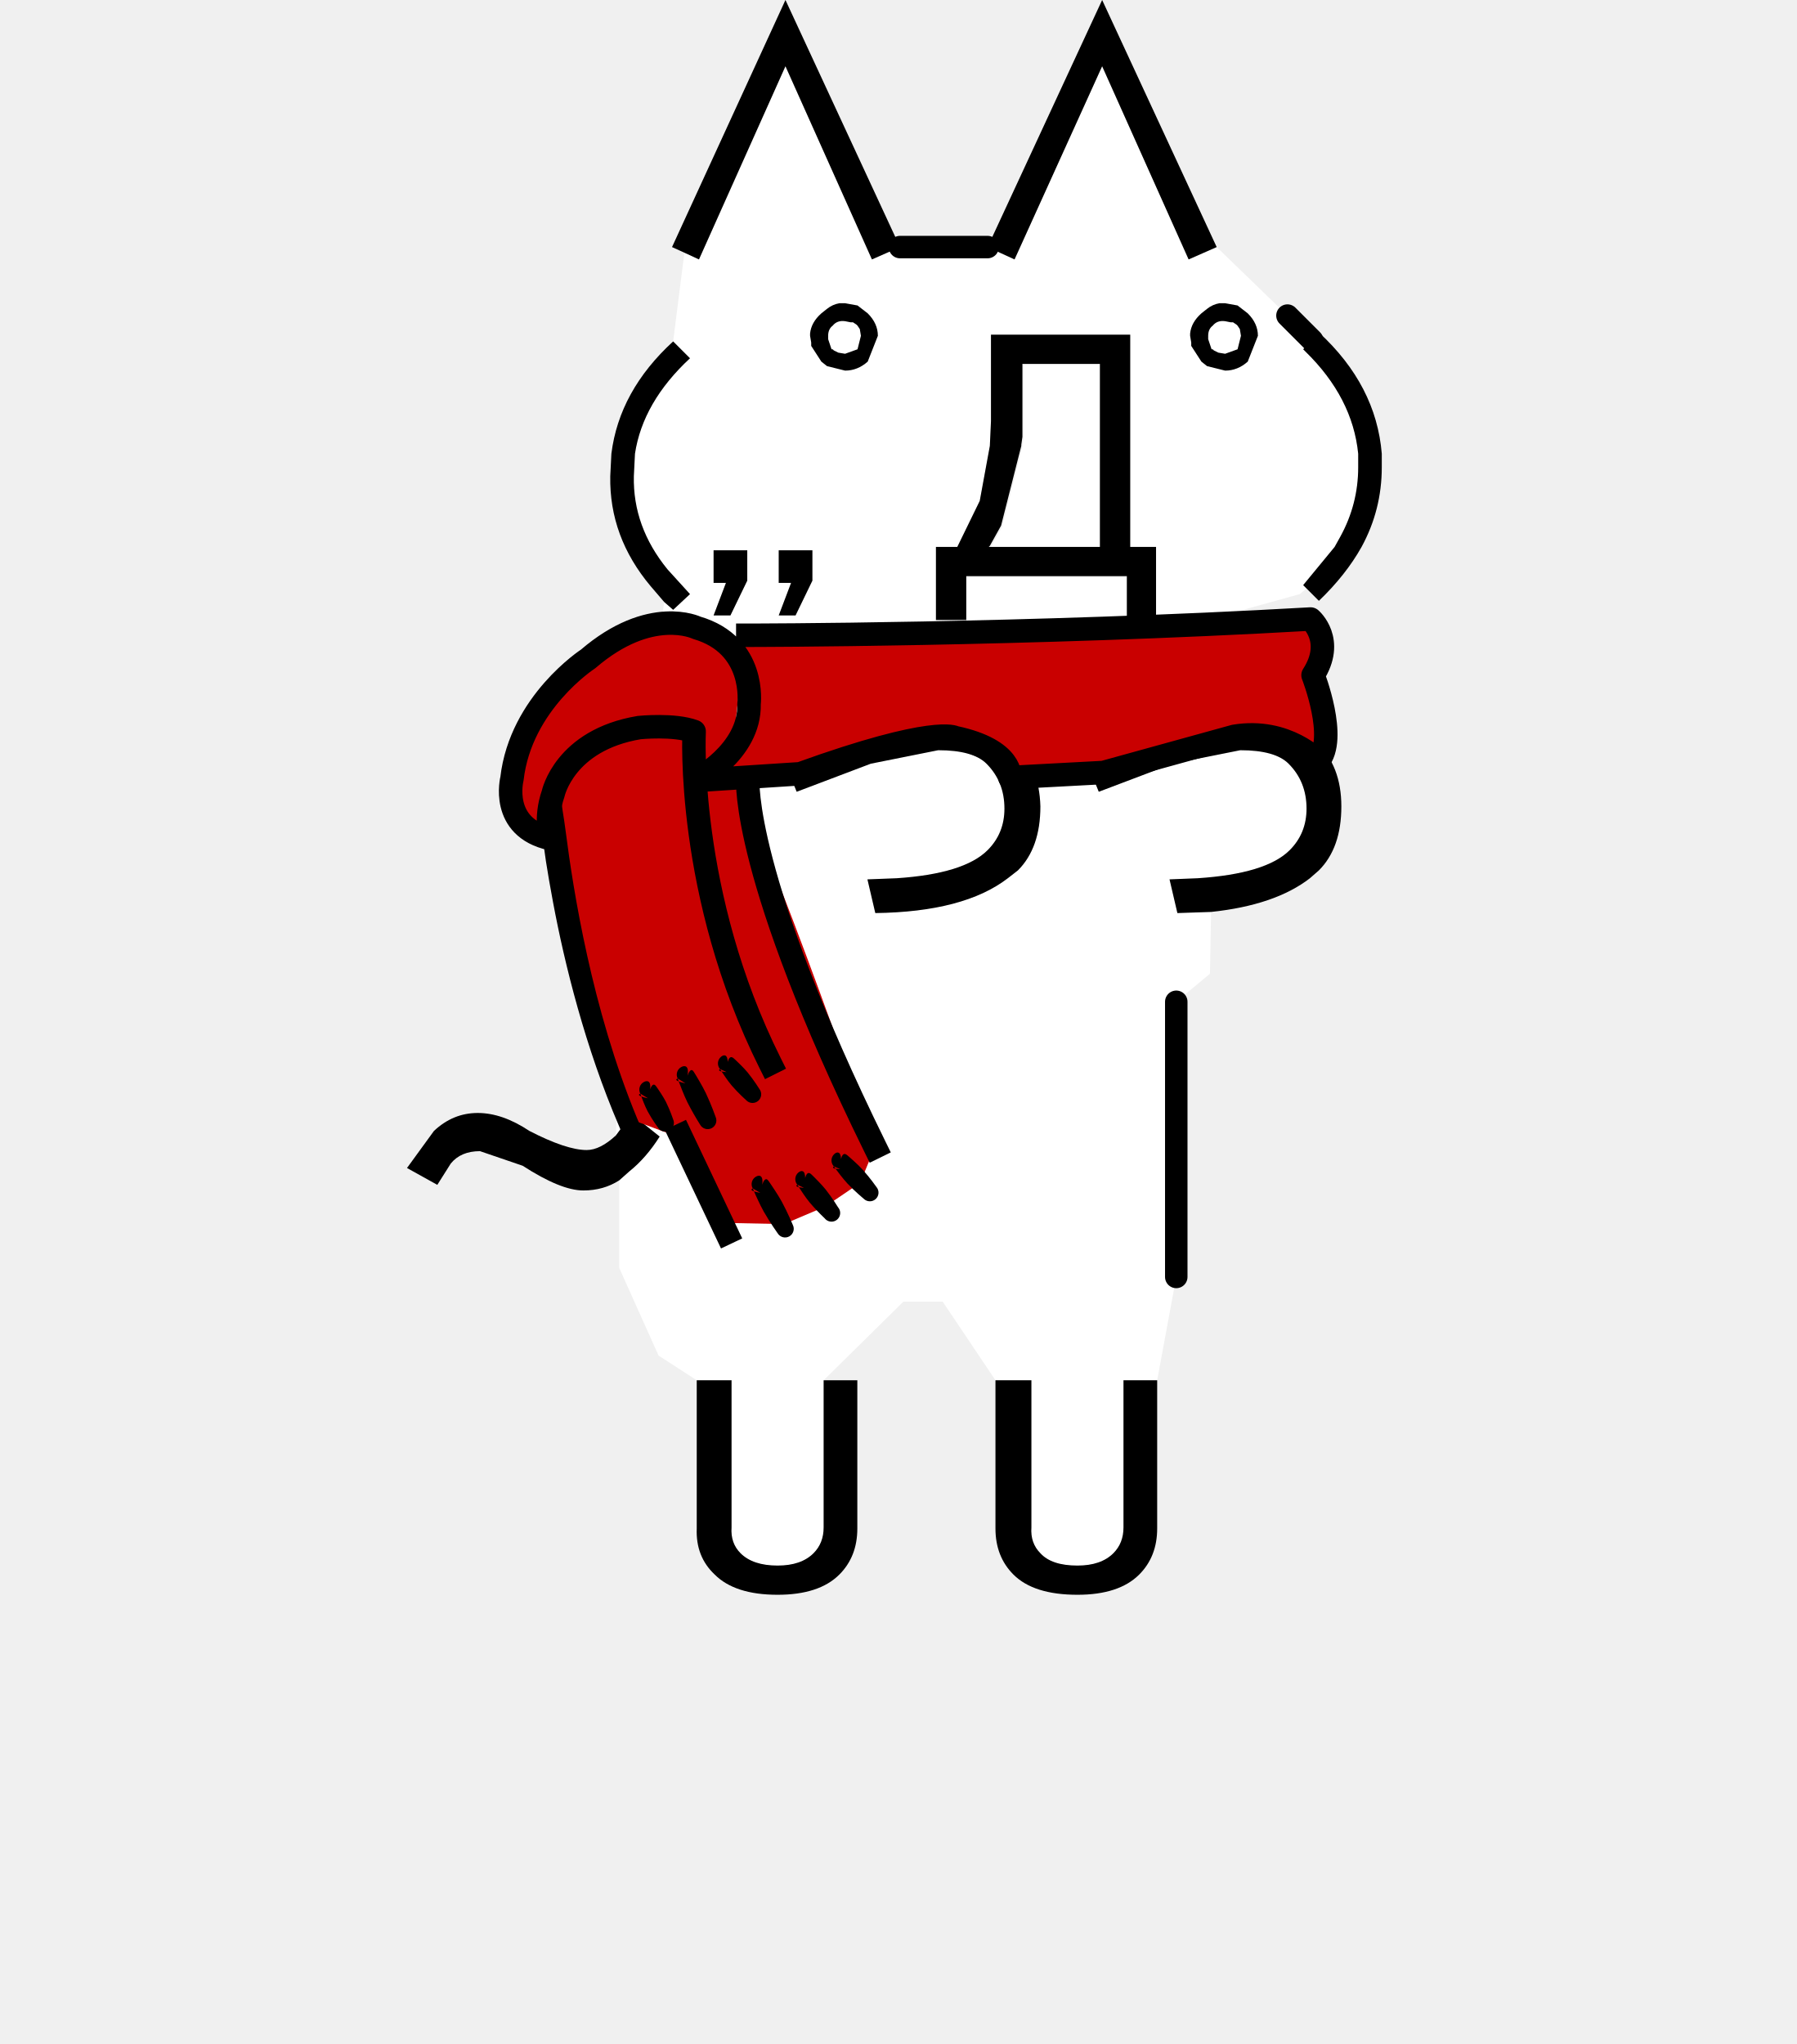
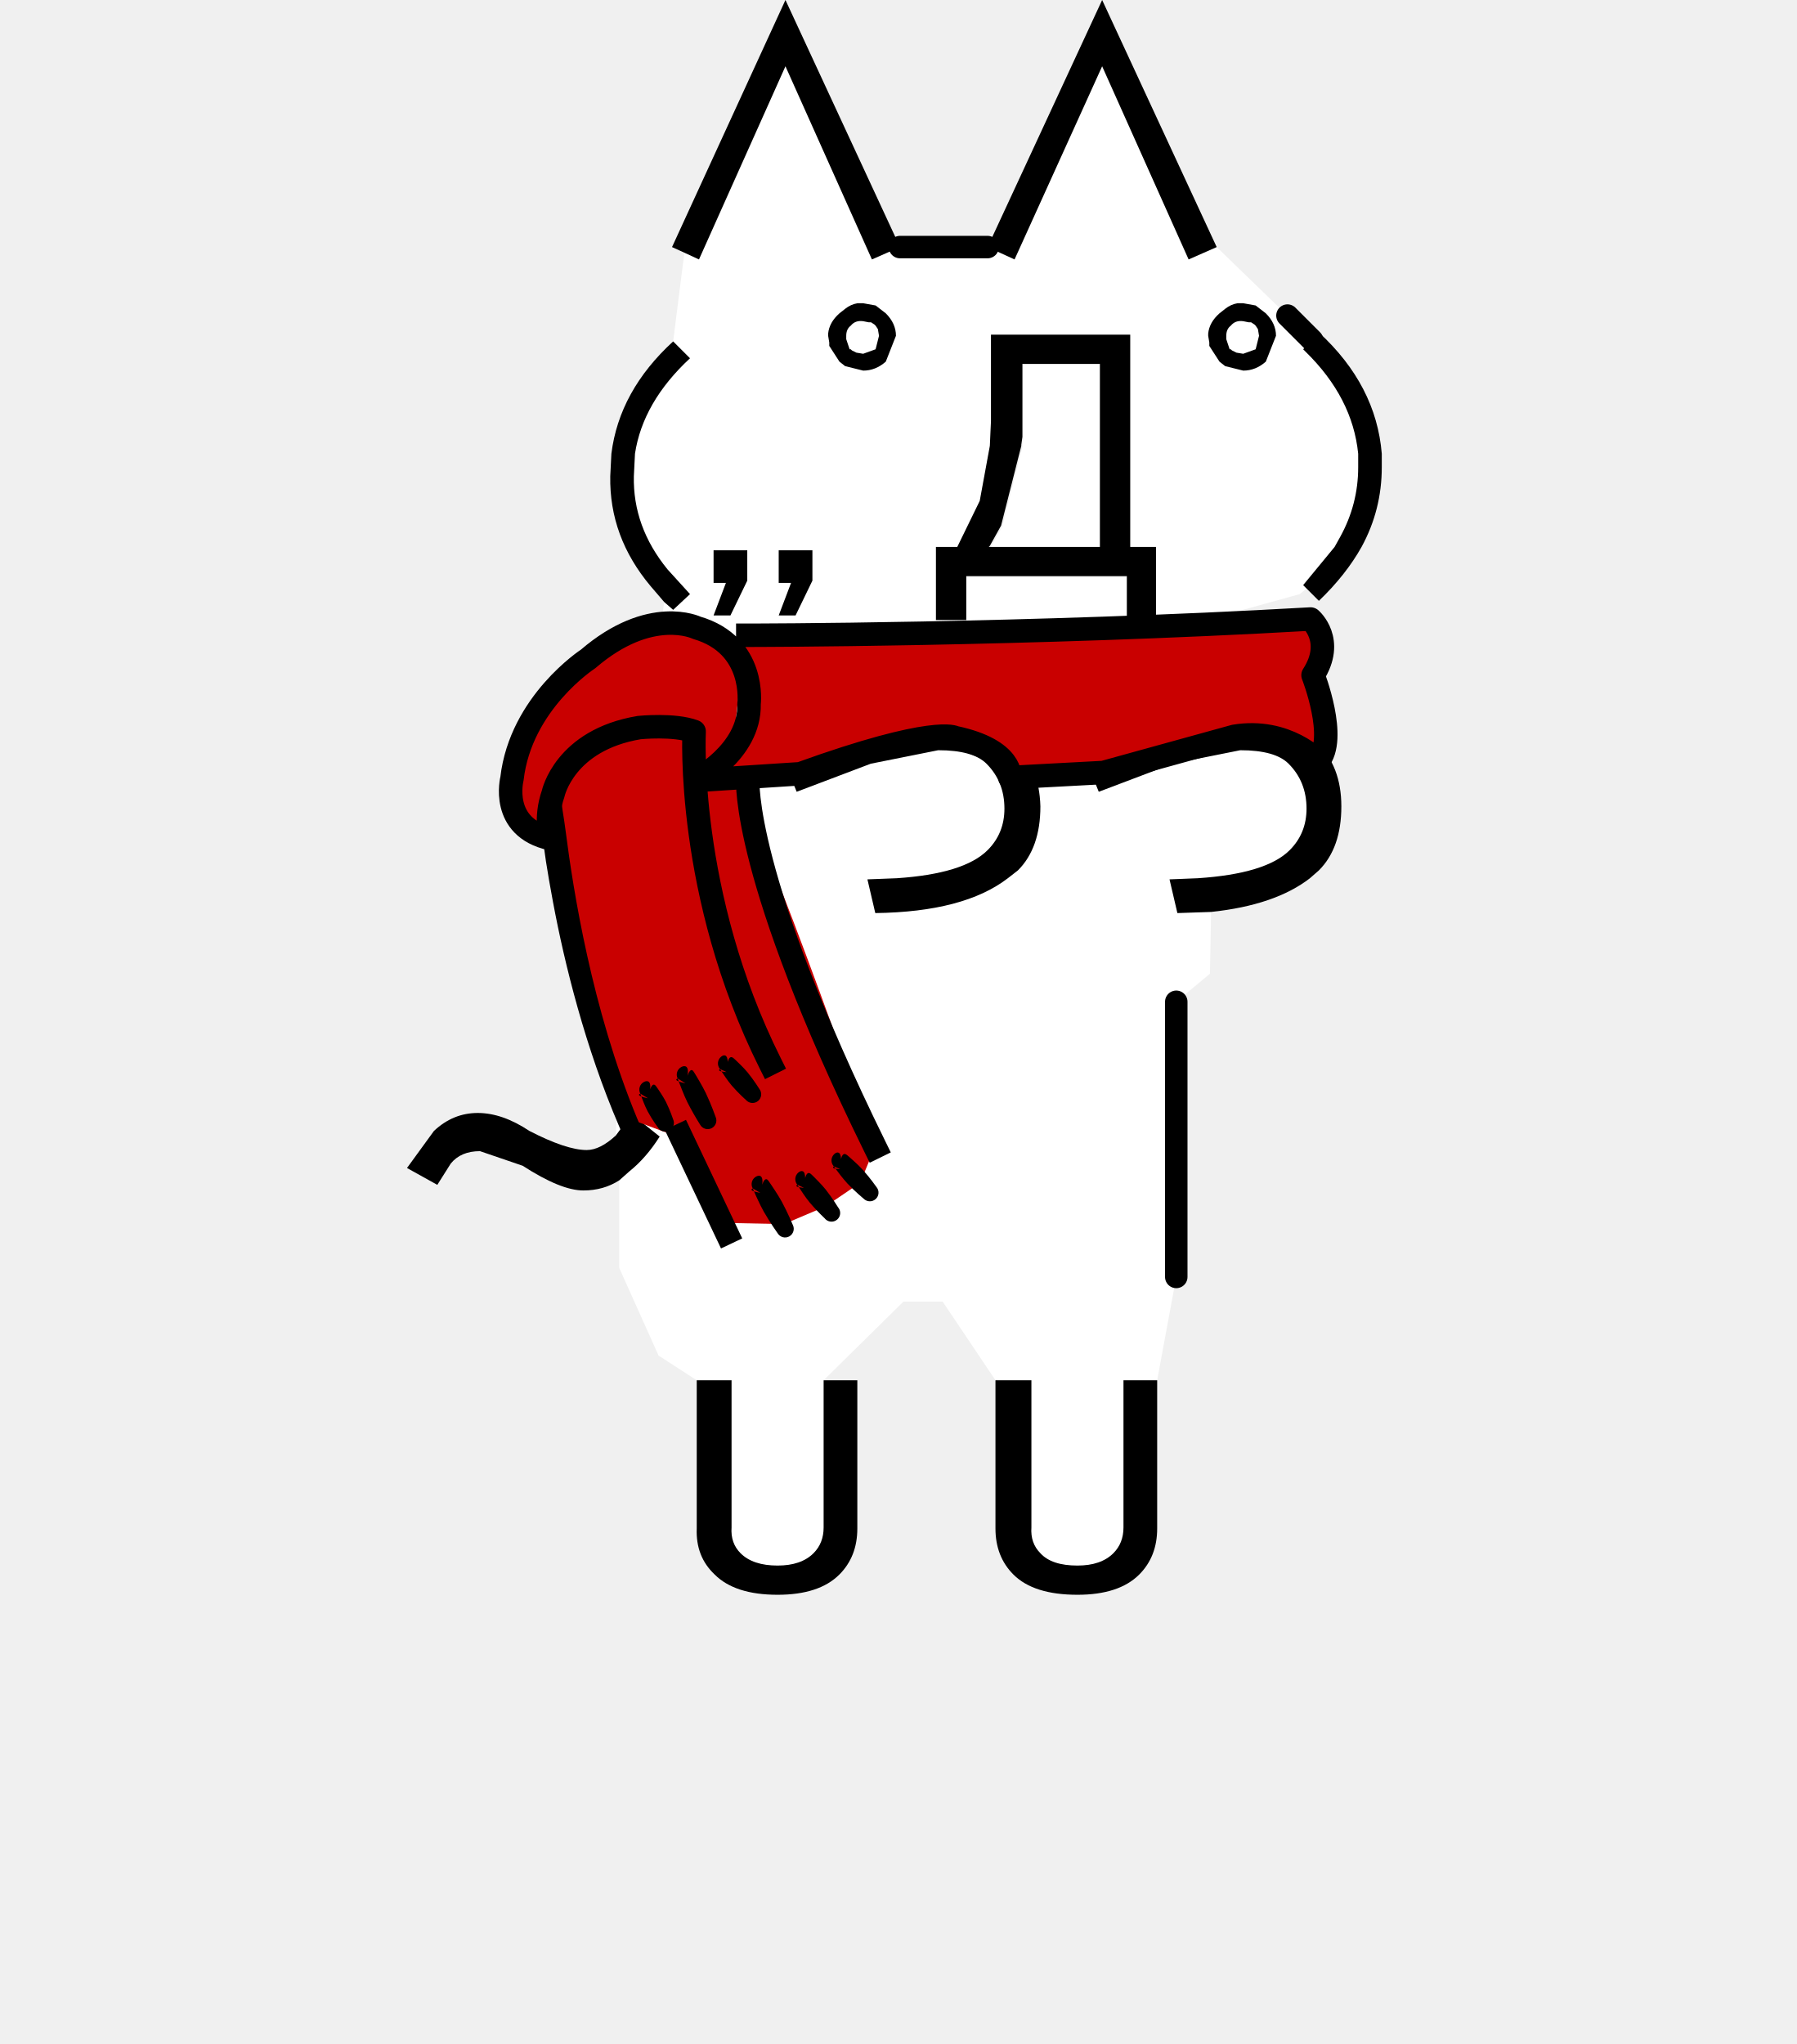
<svg xmlns="http://www.w3.org/2000/svg" height="182" width="160">
  <g clip-rule="evenodd" fill-rule="evenodd" stroke-linecap="round" stroke-linejoin="round">
    <path d="M80.141 22h7.8l2.4 1.1 7.8-17.2 7.7 17.2 2.5-1.1 6.3 6.1 2.3 2.1-.9.9.2.2c2.8 2.734 4.366 5.766 4.7 9.1v1.2c0 2.2-.534 4.266-1.6 6.2l-.5.9-2.8 3.4.3.3-.6.5-6.5 1.8v9.4l-6.5 1.4-6.2 1.8 1.3 3.2 6.6-2.5 6-1.2c2.066 0 3.5.4 4.3 1.2 1.066 1.066 1.6 2.4 1.6 4 0 1.466-.5 2.7-1.5 3.7-1.4 1.4-4.134 2.234-8.2 2.5l-2.5.1.7 3 3-.1-.1 5.5-3 2.5v24.5l-1.7 9.2h-3V136c0 .934-.3 1.7-.9 2.3-.734.734-1.8 1.1-3.2 1.1-1.534 0-2.634-.366-3.3-1.1-.6-.6-.866-1.366-.8-2.3v-13.1h-3.2l-4.7-7h-3.5l-7.1 7V136c0 .934-.3 1.7-.9 2.3-.734.734-1.8 1.1-3.2 1.1-1.466 0-2.566-.366-3.3-1.1-.6-.6-.866-1.366-.8-2.3v-13.1h-3.1l-3.4-2.2-3.5-7.8v-7.8l.9-.8c1-.8 1.9-1.834 2.7-3.1l-2.5-2-1.4 1.9.8-21.9 3.5-25.6.8.7 1.5-1.4-2-2.2c-2.066-2.534-3.066-5.3-3-8.3l.1-2c.466-3.066 2.1-5.9 4.9-8.5l-1.5-1.5 1-7.9 1.3.6 7.7-17.2 7.7 17.2 2.5-1.1m20.2 29.4v3.8h2.6v-6.5h-2.3V29.8h-12.4v7.7l-.1 2.2-.9 4.9-2 4.1h-1.9v6.6h2.7v-3.9h14.3m-12.1-2.7 1-1.8 1.8-7.1v-.1l.1-.7v-6.5h6.8v16.2h-9.7m28.6-18.4-2.2-2.2 2.2 2.2m-26.5 35.8c-1.4-1.4-3.566-2.1-6.5-2.1l-8 1.5-6.2 1.8 1.3 3.2 6.6-2.5 6-1.2c2.066 0 3.5.4 4.3 1.2 1.066 1.066 1.6 2.4 1.6 4 0 1.466-.5 2.7-1.5 3.7-1.4 1.4-4.1 2.234-8.1 2.5l-2.6.1.7 3c5.266-.066 9.2-1.1 11.8-3.1l.9-.7c1.334-1.334 2-3.234 2-5.7-.066-2.4-.834-4.3-2.3-5.7m-25.3-11.3 1.5-3.1V49h-3v2.9h1.1l-1.1 2.9h1.5m4.3-2.9h1.1l-1.1 2.9h1.5l1.5-3.1V49h-3v2.9" fill="#fff" />
    <path d="m87.941 22 10.2-22 10.2 22-2.5 1.1-7.7-17.2-7.8 17.2-2.4-1.1m29 8.2.5-.6c3.4 3.134 5.266 6.734 5.6 10.8v1.2c0 2.534-.6 4.9-1.8 7.1-.934 1.666-2.2 3.266-3.8 4.8l-1.4-1.4 2.8-3.4.5-.9c1.066-1.934 1.6-4 1.6-6.2v-1.2c-.334-3.334-1.9-6.366-4.7-9.1l-.2-.2.9-.9m-7.7 33.9 1.5-.1c2.934 0 5.1.7 6.5 2.1 1.466 1.4 2.2 3.3 2.2 5.7 0 2.466-.666 4.366-2 5.7l-.8.7c-2.066 1.6-5 2.6-8.8 3l-3 .1-.7-3 2.5-.1c4.066-.266 6.8-1.1 8.2-2.5 1-1 1.5-2.234 1.5-3.7 0-1.6-.534-2.934-1.6-4-.8-.8-2.234-1.2-4.3-1.2l-6 1.2-6.6 2.5-1.3-3.2 6.2-1.8 6.5-1.4m-6.2 58.8v13.2c0 1.666-.534 3.034-1.6 4.1-1.2 1.2-3.034 1.8-5.5 1.8-2.6 0-4.5-.6-5.7-1.8-1.066-1.066-1.6-2.434-1.6-4.1v-13.2h3.2V136c-.066.934.2 1.7.8 2.3.666.734 1.766 1.1 3.3 1.1 1.4 0 2.466-.366 3.2-1.1.6-.6.9-1.366.9-2.3v-13.1h3m-29.7 0h3v13.2c0 1.666-.534 3.034-1.6 4.1-1.2 1.2-3.034 1.8-5.5 1.8-2.534 0-4.4-.6-5.6-1.8-1.134-1.066-1.666-2.434-1.6-4.1v-13.2h3.1V136c-.066.934.2 1.7.8 2.3.734.734 1.834 1.1 3.3 1.1 1.4 0 2.466-.366 3.2-1.1.6-.6.9-1.366.9-2.3v-13.1m-18.2-17.8c-.934.6-2 .9-3.2.9-1.334 0-3.134-.734-5.4-2.2l-3.8-1.3c-1.134 0-2 .366-2.6 1.1l-1.2 1.9-2.7-1.5 2.4-3.3c1.134-1.066 2.434-1.6 3.9-1.6 1.466 0 3 .534 4.6 1.6 2.2 1.134 3.9 1.7 5.1 1.7.8 0 1.666-.434 2.6-1.3l1.4-1.9 2.5 2c-.8 1.266-1.7 2.3-2.7 3.1l-.9.8m4-51.5-1.2-1.4c-2.466-2.934-3.666-6.2-3.6-9.8l.1-2c.466-3.734 2.3-7.066 5.5-10l1.5 1.5c-2.8 2.6-4.434 5.434-4.9 8.5l-.1 2c-.066 3 .934 5.766 3 8.3l2 2.2-1.5 1.4-.8-.7m1.8-31.1-1.1-.5 10.1-22 10.2 22-2.5 1.1-7.7-17.2-7.7 17.2-1.3-.6m22.4 32.7v-6.5h1.9l2-4.1.9-4.9.1-2.2v-7.7h12.4v18.9h2.3v6.5h-2.6v-3.9h-14.3v3.9h-2.7m14.6-22.7v-.1h-6.9v6.5l-.1.7v.1l-1.8 7.1-1 1.8-.1.1h9.9V32.5m-7.6 33.6c1.466 1.4 2.234 3.3 2.3 5.7 0 2.466-.666 4.366-2 5.7l-.9.7c-2.6 2-6.534 3.034-11.8 3.1l-.7-3 2.6-.1c4-.266 6.7-1.1 8.1-2.5 1-1 1.5-2.234 1.5-3.7 0-1.6-.534-2.934-1.6-4-.8-.8-2.234-1.2-4.3-1.2l-6 1.2-6.6 2.5-1.3-3.2 6.2-1.8 8-1.5c2.934 0 5.1.7 6.5 2.1m-21-14.2V49h3v2.7l-1.5 3.1h-1.5l1.1-2.9h-1.1m-4.3 2.9h-1.5l1.1-2.9h-1.1V49h3v2.7l-1.5 3.1" />
    <path d="M80.141 22h7.8m16.8 67.2v18.9m0 0v5.6m9.9-85.6 2.2 2.2" fill="none" stroke="#000" stroke-width="2" />
-     <path d="M74.85 27h.402l1.107.2.906.7c.603.6.905 1.266.905 2l-.905 2.3c-.604.534-1.274.8-2.013.8l-1.61-.4-.503-.4-.905-1.4v-.3l-.101-.6v-.2c.066-.666.402-1.266 1.006-1.8l.503-.4a2.385 2.385 0 0 1 1.107-.5h.1m.906 1.7-.503-.1c-.469-.066-.839.066-1.107.4-.267.2-.402.5-.402.9v.3l.302.9h.1l.101.1.403.2.603.1 1.107-.4.302-1.2-.1-.6-.202-.3-.1-.1-.302-.2h-.202M108.69 27h.403l1.107.2.905.7c.604.6.906 1.266.906 2l-.906 2.3c-.604.534-1.274.8-2.012.8l-1.61-.4-.503-.4-.906-1.4v-.3l-.1-.6v-.2c.066-.666.402-1.266 1.006-1.8l.503-.4a2.385 2.385 0 0 1 1.107-.5h.1m.906 1.7-.503-.1c-.47-.066-.84.066-1.107.4-.268.2-.403.5-.403.9v.3l.302.9h.101l.1.1.403.2.604.1 1.107-.4.301-1.2-.1-.6-.201-.3-.101-.1-.302-.2h-.201" />
    <path d="m66.366 56.327 50.778-1.222.666 2.555-.555 2.889 1 3.445-1.222 4.444-4.112-2.666-7 .333-7.444 2.667-7.667.555-5.889-3.555-7.666 1.111-6.889 2.333-7.445.556 1.875-2.409 1.792-5.814-.889-2.555-2.222-2.445-4.889-1.222-5.111 2.222-4.556 4.778-3.333 5.556-.222 2.889 1.555 2.444 1.778 1.667 7.445 24.777 4.777 1.778 3.334 7.445 5.555.111 3.667-1.556 3.111-2.111 1.333-3.222S66 67.787 64.926 69.622" fill="#c90000" />
    <path d="M66.588 56.563s24.889 0 50.111-1.445c0 0 2.222 1.889.222 5 0 0 2.223 5.667.445 7.667 0 0-2.778-3-7.445-2.222l-11.666 3.222-8.334.444s.334-2.444-4.888-3.555c0 0-1.778-1.111-13.778 3.222l-9.362.606s4.917-2.495 4.806-6.828c0 0 .667-5.222-4.666-6.778 0 0-4.112-2-9.667 2.778 0 0-6 3.889-6.778 10.666 0 0-1.111 4.334 3.445 5.334 0 0-.556-1.778.222-4 0 0 1-4.778 7.666-5.889 0 0 3.112-.32 4.889.347 0 0-.777 14.444 6.778 29.555" fill="none" stroke="#000" stroke-width="2.09" stroke-linecap="square" stroke-miterlimit="1.5" />
    <path d="M50.021 71.617c.043-.067.067-.129-.002-.136v-1.016h-.875c-.143-.012-.785.086-.901.902-.021.146-.033.457-.032.918.001.416.001.966.056 1.634.127 1.56.482 3.758.969 6.367 1.038 5.569 2.884 12.994 5.878 19.963l.341.808 1.614-.681-.341-.807c-4.045-9.769-5.698-20.425-6.34-25.417a48.495 48.495 0 0 0-.143-1.034c-.104-.7-.196-1.207-.224-1.501zm-.002-.136h-.014c-.031 0 .008.071.014.128v.01l.002-.002-.002-.008zm14.236 23.927-.096-.148c-.023-.034-.034-.077-.045-.069-.175.113-.042.179.141.217.088.136.211.323.361.534.161.226.341.485.548.724.597.69 1.278 1.295 1.278 1.295a.772.772 0 0 0 1.181-.992s-.478-.775-1.055-1.483c-.2-.244-.424-.467-.619-.664-.263-.267-.487-.469-.593-.569-.303-.287-.467-.039-.555.305-.011-.695-.351-.669-.598-.461a.77.77 0 0 0-.094 1.086l.59.275s-.25-.009-.444-.05zm-3.816.886-.06-.162c-.018-.048-.02-.103-.036-.097-.23.085-.106.181.096.259.072.193.177.476.311.802.133.323.28.692.458 1.048a25.231 25.231 0 0 0 1.131 1.992.772.772 0 0 0 1.387-.675s-.379-1.082-.869-2.119c-.17-.36-.369-.704-.542-1.008-.231-.409-.435-.73-.529-.886-.229-.379-.432-.049-.569.332.16-.859-.208-.939-.522-.786a.77.77 0 0 0-.356 1.03l.694.434s-.353-.07-.594-.164zm-3.332 1.337-.063-.175c-.014-.036-.015-.077-.027-.073-.225.082-.107.173.09.248.051.14.12.328.208.54.099.239.209.512.348.771.404.75.907 1.433.907 1.433a.772.772 0 0 0 1.369-.71s-.268-.805-.648-1.567c-.132-.263-.292-.51-.43-.728-.187-.296-.352-.523-.428-.635-.234-.34-.416-.086-.54.257.096-.752-.253-.809-.549-.656a.77.77 0 0 0-.329 1.039l.684.417s-.354-.069-.592-.161z" />
    <path d="M66.588 69.465s-.555 8.471 11.333 32.667" fill="none" stroke="#000" stroke-width="2.09" stroke-linecap="square" stroke-miterlimit="1.5" />
    <path d="m74.403 104.067-.101-.137c-.026-.036-.041-.081-.053-.072-.162.119-.025.179.154.209.104.143.253.345.434.573.188.235.398.505.633.753.68.717 1.44 1.346 1.44 1.346a.772.772 0 0 0 1.134-1.046s-.566-.808-1.227-1.543c-.228-.255-.481-.486-.7-.691-.296-.277-.547-.487-.665-.59-.32-.28-.481-.021-.561.33-.026-.699-.366-.658-.604-.439a.772.772 0 0 0-.043 1.09l.566.248s-.225 0-.407-.031z" />
    <path d="m60.588 101.105 4.111 8.667" fill="none" stroke="#000" stroke-width="2.09" stroke-linecap="square" stroke-miterlimit="1.5" />
    <path d="m67.14 106.076-.069-.158c-.021-.047-.026-.102-.041-.095-.218.095-.09.185.11.253.082.19.202.467.354.785.15.316.318.677.515 1.022.569.998 1.238 1.93 1.238 1.93a.772.772 0 0 0 1.349-.749s-.438-1.06-.984-2.071c-.19-.35-.407-.683-.596-.978-.254-.396-.475-.706-.577-.857-.249-.365-.442-.046-.568.333.122-.838-.244-.895-.546-.727a.772.772 0 0 0-.3 1.049l.674.396s-.328-.052-.559-.133zm3.997-.365-.094-.148c-.024-.037-.035-.082-.048-.074-.177.114-.043.182.142.222.094.146.225.351.387.583.17.243.359.521.576.779a18.06 18.06 0 0 0 1.335 1.408.771.771 0 1 0 1.195-.974s-.505-.83-1.109-1.592c-.209-.264-.443-.506-.647-.721-.274-.29-.508-.51-.618-.619-.302-.299-.468-.037-.559.316.002-.72-.343-.701-.596-.495a.771.771 0 0 0-.111 1.085l.598.284s-.254-.011-.451-.054z" />
  </g>
+   <path d="M1.357 0h.2l.554.1.452.35q.452.45.452 1L2.563 2.6Q2.11 3 1.558 3l-.804-.2-.252-.2-.452-.7v-.15L0 1.45v-.1q.05-.5.502-.9l.252-.2q.251-.2.552-.25h.05m.453.85L1.558.8q-.352-.05-.553.2-.201.15-.201.45v.15l.15.45h.051l.05.05.201.1.302.05.552-.2.151-.6-.05-.3-.1-.15-.05-.05-.151-.1h-.101M18.257 0h.2l.553.1.453.35q.452.45.452 1l-.452 1.15q-.453.4-1.005.4l-.804-.2-.252-.2-.452-.7v-.15l-.05-.3v-.1q.05-.5.502-.9l.252-.2q.251-.2.552-.25h.05m.453.85L18.458.8q-.352-.05-.553.2-.201.15-.201.45v.15l.15.45h.051l.05.05.201.1.302.05.553-.2.15-.6-.05-.3-.1-.15-.05-.05-.151-.1h-.101" style="stroke-width:1.002" transform="matrix(2.0024 0 0 2 73.743 27)" id="gikopoipoi_eyes_open" fill-rule="evenodd" />
+   <g id="gikopoipoi_eyes_closed" style="display:none" fill="none" stroke="#000" stroke-linecap="round" stroke-linejoin="round">
+     <path d="M107.46 30.1h6.3" stroke-width="3" />
+     <path d="M-.05 1.55H3.1" stroke-width="1.5" style="display:inline" transform="matrix(2 0 0 2 73.719 27)" />
+   </g>
</svg>
